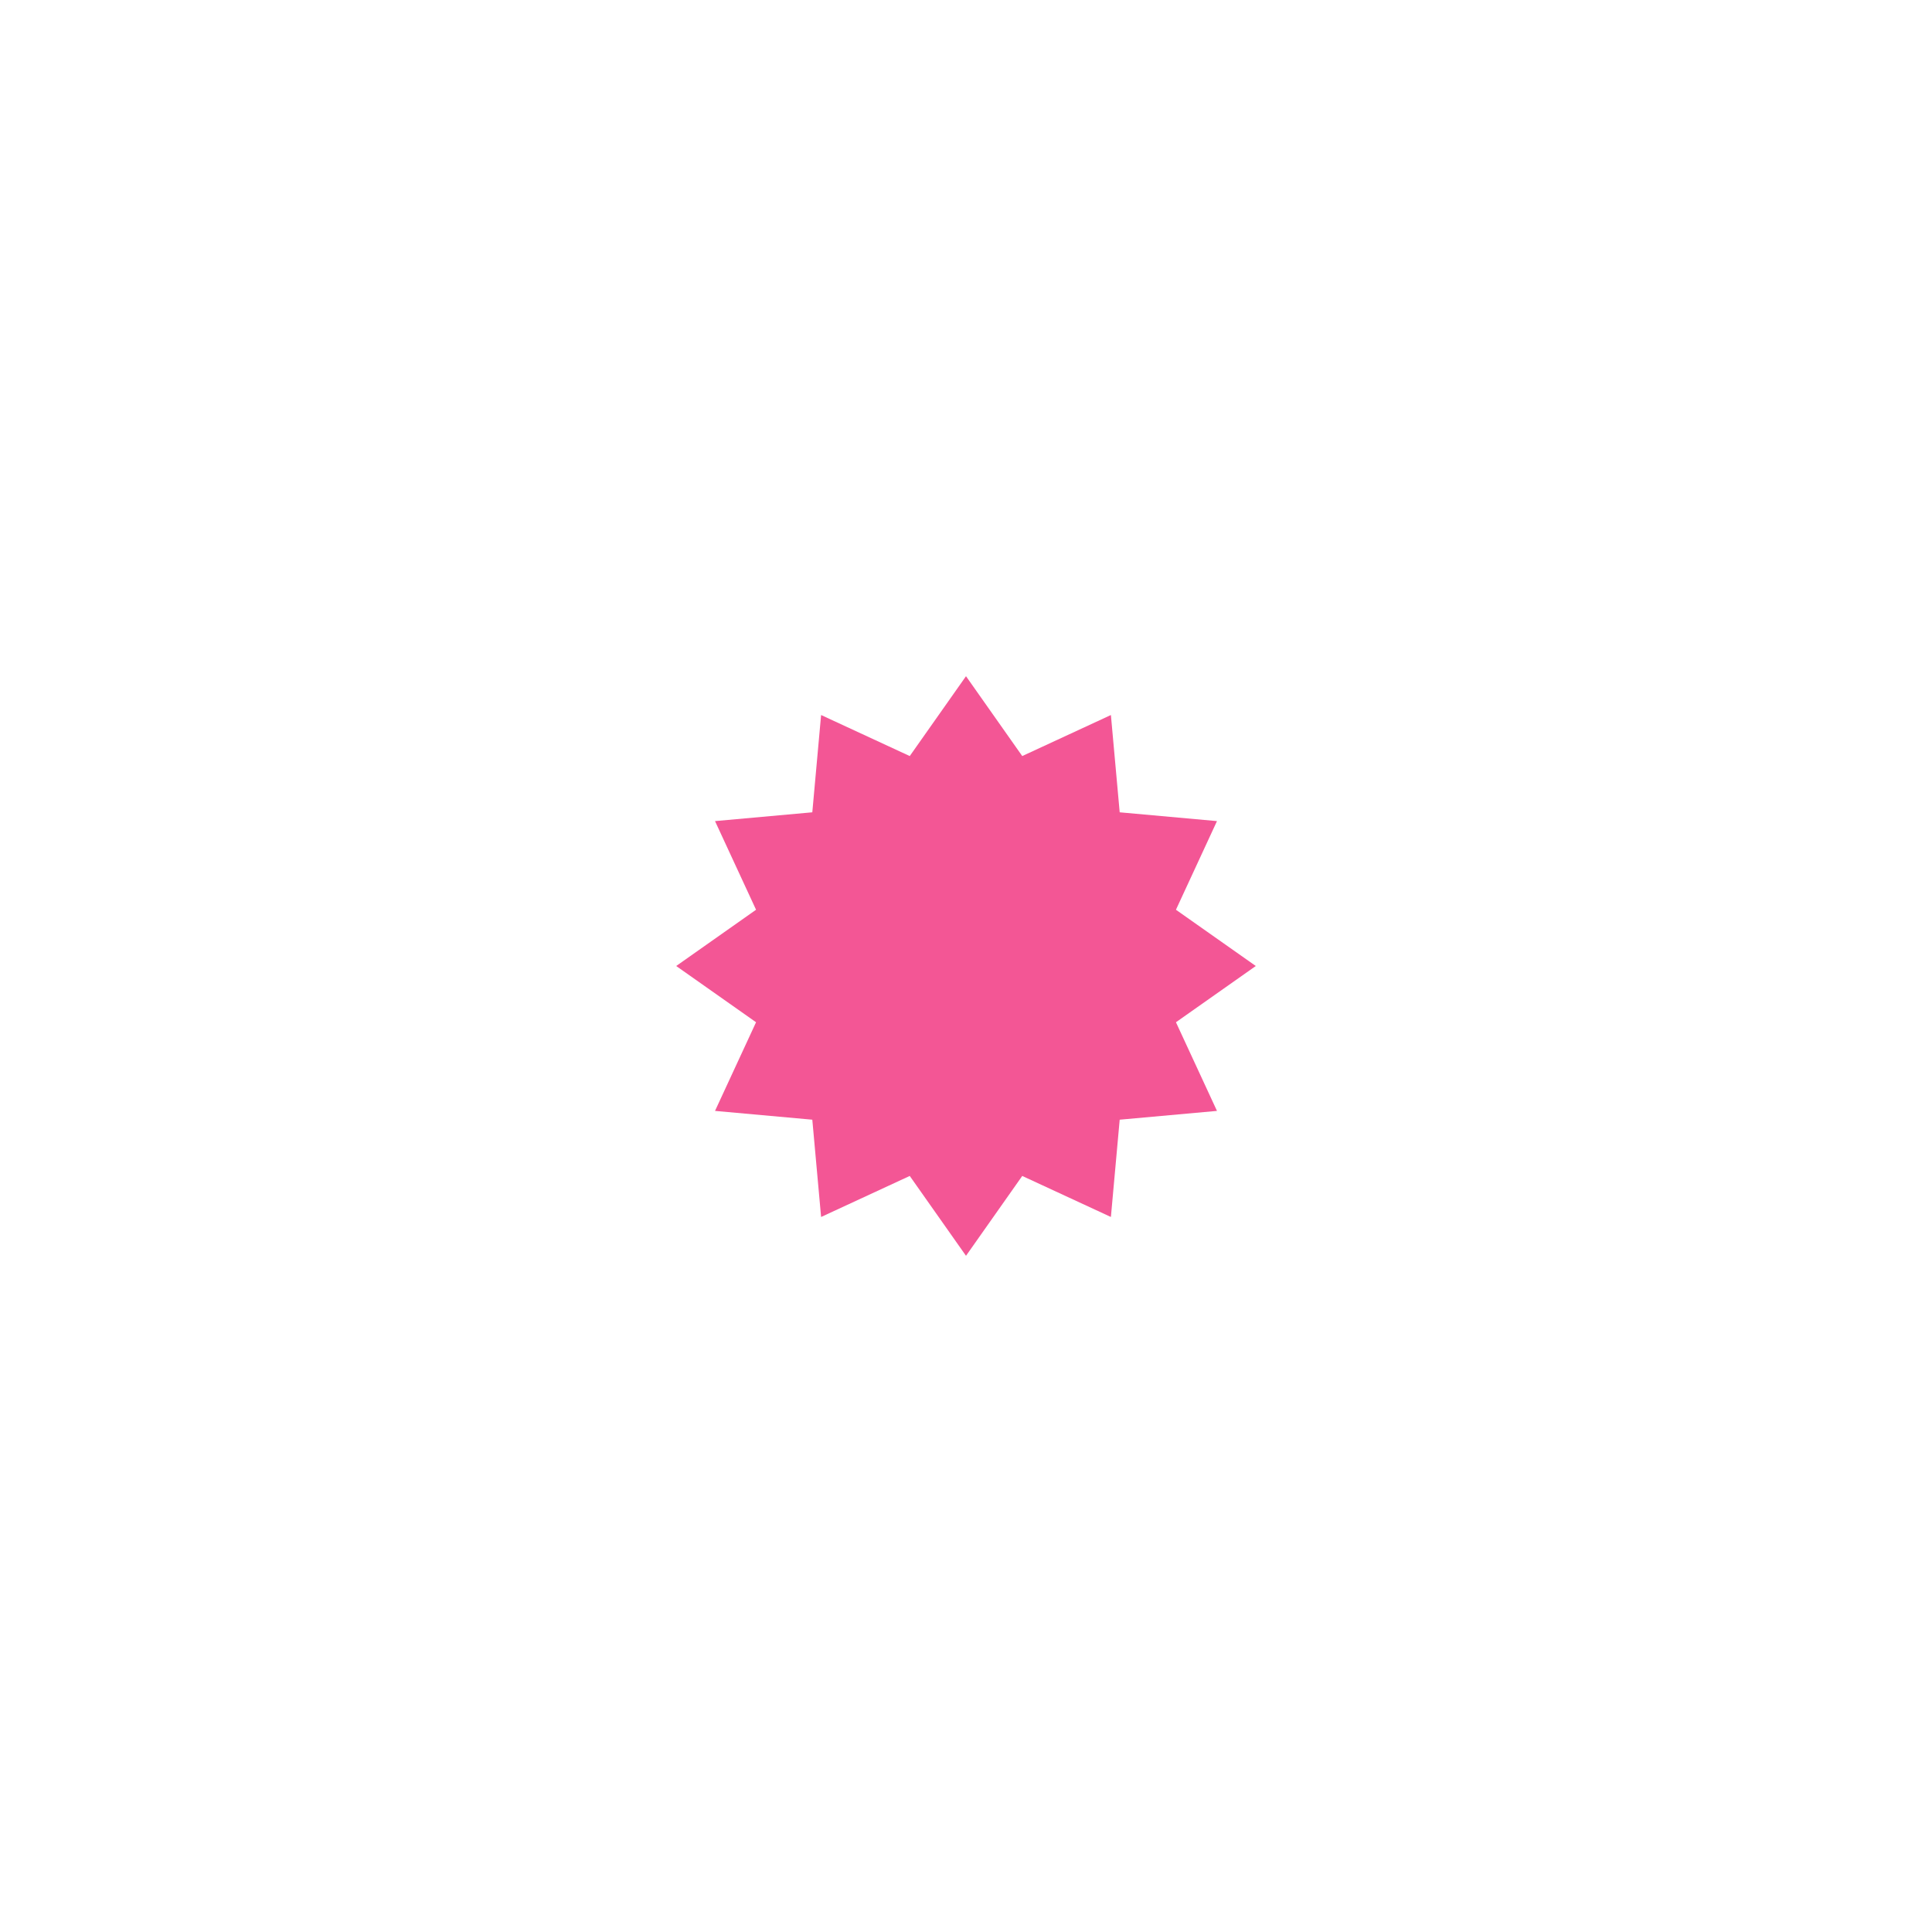
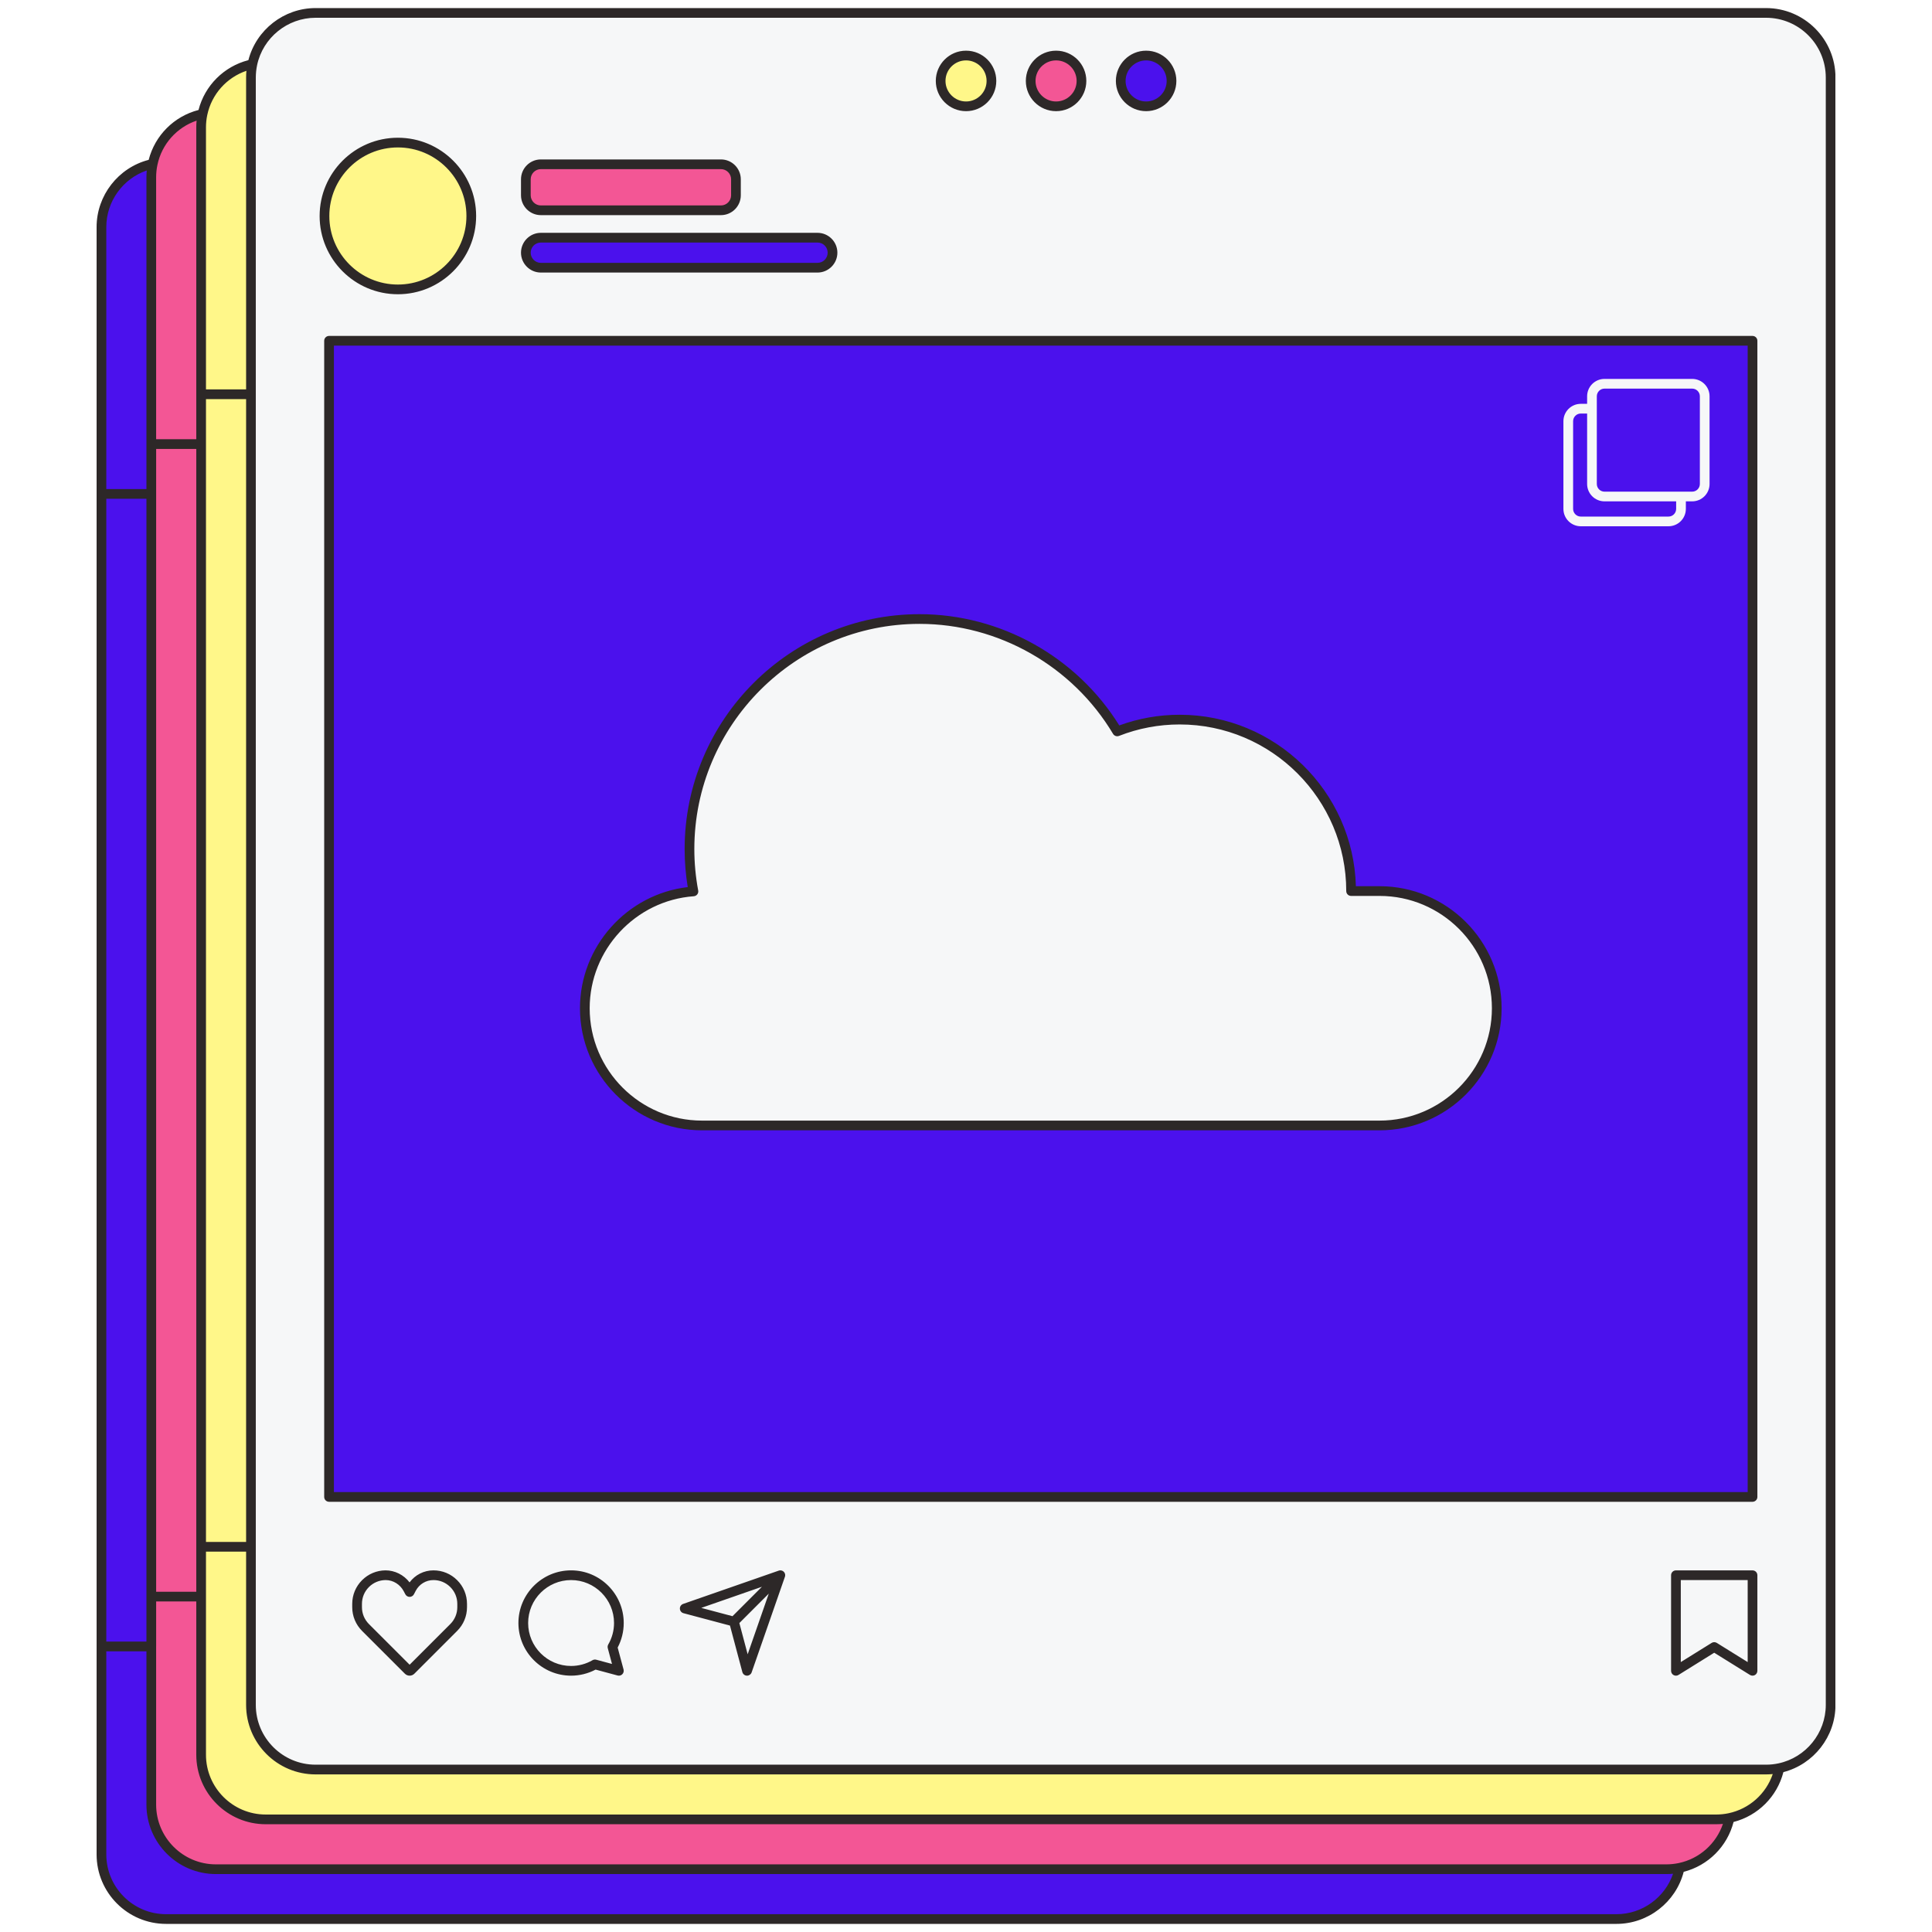
- <svg xmlns="http://www.w3.org/2000/svg" width="500" zoomAndPan="magnify" viewBox="0 0 375 375" height="500" preserveAspectRatio="xMidYMid meet" version="1.0">
+ <svg xmlns="http://www.w3.org/2000/svg" width="500" zoomAndPan="magnify" viewBox="0 0 375 375" height="500" preserveAspectRatio="xMidYMid meet" version="1.2">
  <defs>
-     <clipPath id="66e9587072">
-       <path d="M 131.25 131.25 L 243.75 131.25 L 243.75 243.75 L 131.25 243.75 Z M 131.25 131.25 " clip-rule="nonzero" />
+     <clipPath id="1f807fa261">
+       <path d="M 18.75 1.504 L 356.25 1.504 L 356.25 373.504 L 18.75 373.504 Z M 18.75 1.504 " />
    </clipPath>
-     <clipPath id="3e5f9cf486">
-       <path d="M 187.5 131.25 L 198.418 146.75 L 215.625 138.785 L 217.332 157.668 L 236.215 159.375 L 228.25 176.582 L 243.75 187.5 L 228.25 198.418 L 236.215 215.625 L 217.332 217.332 L 215.625 236.215 L 198.418 228.25 L 187.5 243.75 L 176.582 228.25 L 159.375 236.215 L 157.668 217.332 L 138.785 215.625 L 146.75 198.418 L 131.25 187.5 L 146.75 176.582 L 138.785 159.375 L 157.668 157.668 L 159.375 138.785 L 176.582 146.75 Z M 187.5 131.25 " clip-rule="nonzero" />
+     <clipPath id="c62ea3ea3b">
+       <path d="M 18.75 1.504 L 356.25 1.504 L 356.25 373.504 L 18.75 373.504 Z M 18.75 1.504 " />
    </clipPath>
  </defs>
-   <g clip-path="url(#66e9587072)">
-     <g clip-path="url(#3e5f9cf486)">
-       <path fill="#f35695" d="M 131.25 131.25 L 243.75 131.25 L 243.75 243.75 L 131.25 243.75 Z M 131.25 131.25 " fill-opacity="1" fill-rule="nonzero" />
+   <g id="2c90268777">
+     <g clip-rule="nonzero" clip-path="url(#1f807fa261)">
+       <path style=" stroke:none;fill-rule:nonzero;fill:#2d2828;fill-opacity:1;" d="M 32.23 373.293 C 24.871 373.293 18.883 367.305 18.883 359.945 L 18.883 44.066 C 18.883 37.988 23 32.68 28.891 31.156 L 28.969 31.137 L 28.988 31.059 C 30.195 26.359 33.867 22.688 38.566 21.48 L 38.641 21.461 L 38.66 21.383 C 39.871 16.684 43.543 13.012 48.242 11.805 L 48.32 11.785 L 48.34 11.707 C 49.863 5.816 55.172 1.703 61.25 1.703 L 342.785 1.703 C 350.145 1.703 356.129 7.688 356.129 15.047 L 356.129 330.93 C 356.129 337.008 352.016 342.316 346.125 343.84 L 346.047 343.859 L 346.027 343.934 C 344.82 348.633 341.148 352.305 336.449 353.516 L 336.371 353.535 L 336.352 353.613 C 335.145 358.312 331.473 361.98 326.773 363.188 L 326.695 363.211 L 326.676 363.285 C 325.152 369.18 319.844 373.293 313.766 373.293 Z M 32.23 373.293 " />
+     </g>
+     <path style=" stroke:none;fill-rule:nonzero;fill:#fff789;fill-opacity:1;" d="M 345.379 343.195 C 344.359 348.039 340.547 351.852 335.707 352.867 C 334.871 353.047 334 353.141 333.113 353.141 L 51.574 353.141 C 44.652 353.141 39.039 347.527 39.039 340.602 L 39.039 24.719 C 39.039 23.832 39.133 22.965 39.309 22.125 C 40.328 17.285 44.141 13.473 48.98 12.453 C 48.953 12.594 48.93 12.734 48.902 12.875 C 48.781 13.582 48.711 14.305 48.711 15.047 L 48.711 330.93 C 48.711 337.852 54.324 343.469 61.25 343.469 L 342.785 343.469 C 343.676 343.469 344.543 343.371 345.379 343.195 Z M 187.508 20.637 C 190.23 20.637 192.438 18.43 192.438 15.707 C 192.438 12.984 190.23 10.777 187.508 10.777 C 184.785 10.777 182.578 12.984 182.578 15.707 C 182.578 18.43 184.785 20.637 187.508 20.637 Z M 77.23 56.172 C 85.098 56.172 91.477 49.793 91.477 41.926 C 91.477 34.055 85.098 27.676 77.23 27.676 C 69.359 27.676 62.98 34.055 62.98 41.926 C 62.98 49.793 69.359 56.172 77.23 56.172 Z M 77.23 56.172 " />
+     <path style=" stroke:none;fill-rule:nonzero;fill:#f35695;fill-opacity:1;" d="M 335.707 352.867 C 334.688 357.711 330.875 361.523 326.035 362.543 C 325.195 362.719 324.328 362.812 323.438 362.812 L 41.902 362.812 C 34.977 362.812 29.363 357.199 29.363 350.273 L 29.363 34.395 C 29.363 33.504 29.461 32.637 29.637 31.797 C 30.656 26.957 34.465 23.145 39.309 22.125 C 39.133 22.965 39.039 23.832 39.039 24.719 L 39.039 340.602 C 39.039 347.527 44.652 353.141 51.574 353.141 L 333.113 353.141 C 334 353.141 334.871 353.047 335.707 352.867 Z M 204.984 20.637 C 207.707 20.637 209.914 18.43 209.914 15.707 C 209.914 12.984 207.707 10.777 204.984 10.777 C 202.262 10.777 200.055 12.984 200.055 15.707 C 200.055 18.43 202.262 20.637 204.984 20.637 Z M 104.98 40.816 L 139.934 40.816 C 141.543 40.816 142.848 39.512 142.848 37.902 L 142.848 34.801 C 142.848 33.191 141.543 31.887 139.934 31.887 L 104.98 31.887 C 103.371 31.887 102.066 33.191 102.066 34.801 L 102.066 37.902 C 102.066 39.512 103.371 40.816 104.98 40.816 Z M 104.98 40.816 " />
+     <path style=" stroke:none;fill-rule:nonzero;fill:#4b11ed;fill-opacity:1;" d="M 323.438 362.812 C 324.328 362.812 325.195 362.719 326.035 362.543 C 324.84 368.223 319.801 372.484 313.766 372.484 L 32.23 372.484 C 25.305 372.484 19.691 366.871 19.691 359.945 L 19.691 44.066 C 19.691 38.031 23.957 32.992 29.637 31.797 C 29.461 32.637 29.363 33.504 29.363 34.395 L 29.363 350.273 C 29.363 357.199 34.977 362.812 41.902 362.812 Z M 340.164 66.145 L 340.164 290.555 L 63.871 290.555 L 63.871 66.145 Z M 290.52 195.703 C 290.52 183.141 280.332 172.957 267.77 172.957 L 262.246 172.957 C 262.246 154.578 247.348 139.676 228.969 139.676 C 224.691 139.676 220.609 140.492 216.852 141.961 C 209.059 128.902 194.797 120.152 178.484 120.152 C 153.82 120.152 133.828 140.148 133.828 164.812 C 133.828 167.617 134.098 170.359 134.594 173.023 C 122.812 173.879 113.516 183.703 113.516 195.703 C 113.516 208.266 123.699 218.453 136.262 218.453 L 267.77 218.453 C 280.332 218.453 290.52 208.266 290.52 195.703 Z M 222.461 20.637 C 225.184 20.637 227.391 18.43 227.391 15.707 C 227.391 12.984 225.184 10.777 222.461 10.777 C 219.738 10.777 217.531 12.984 217.531 15.707 C 217.531 18.43 219.738 20.637 222.461 20.637 Z M 104.98 51.961 L 158.68 51.961 C 160.289 51.961 161.594 50.656 161.594 49.047 C 161.594 47.438 160.289 46.133 158.68 46.133 L 104.98 46.133 C 103.371 46.133 102.066 47.438 102.066 49.047 C 102.066 50.656 103.371 51.961 104.98 51.961 Z M 104.98 51.961 " />
+     <path style=" stroke:none;fill-rule:nonzero;fill:#f6f7f8;fill-opacity:1;" d="M 342.785 2.508 L 61.25 2.508 C 55.215 2.508 50.176 6.773 48.98 12.453 C 48.953 12.594 48.93 12.734 48.902 12.875 C 48.781 13.582 48.711 14.305 48.711 15.047 L 48.711 330.93 C 48.711 337.852 54.324 343.465 61.25 343.465 L 342.785 343.465 C 343.676 343.465 344.543 343.371 345.379 343.195 C 351.059 342 355.324 336.965 355.324 330.93 L 355.324 15.047 C 355.324 8.121 349.711 2.508 342.785 2.508 Z M 222.461 10.777 C 225.184 10.777 227.391 12.984 227.391 15.707 C 227.391 18.43 225.184 20.637 222.461 20.637 C 219.738 20.637 217.531 18.43 217.531 15.707 C 217.531 12.984 219.738 10.777 222.461 10.777 Z M 204.984 10.777 C 207.707 10.777 209.914 12.984 209.914 15.707 C 209.914 18.43 207.707 20.637 204.984 20.637 C 202.262 20.637 200.055 18.43 200.055 15.707 C 200.055 12.984 202.262 10.777 204.984 10.777 Z M 187.508 10.777 C 190.23 10.777 192.438 12.984 192.438 15.707 C 192.438 18.43 190.23 20.637 187.508 20.637 C 184.785 20.637 182.578 18.43 182.578 15.707 C 182.578 12.984 184.785 10.777 187.508 10.777 Z M 102.066 34.801 C 102.066 33.191 103.371 31.887 104.98 31.887 L 139.934 31.887 C 141.543 31.887 142.848 33.191 142.848 34.801 L 142.848 37.902 C 142.848 39.512 141.543 40.816 139.934 40.816 L 104.98 40.816 C 103.371 40.816 102.066 39.512 102.066 37.902 Z M 104.98 46.133 L 158.68 46.133 C 160.289 46.133 161.594 47.438 161.594 49.047 C 161.594 50.656 160.289 51.961 158.68 51.961 L 104.98 51.961 C 103.371 51.961 102.066 50.656 102.066 49.047 C 102.066 47.438 103.371 46.133 104.98 46.133 Z M 77.23 27.676 C 85.098 27.676 91.477 34.055 91.477 41.926 C 91.477 49.793 85.098 56.172 77.23 56.172 C 69.359 56.172 62.98 49.793 62.98 41.926 C 62.98 34.055 69.359 27.676 77.23 27.676 Z M 340.164 290.555 L 63.871 290.555 L 63.871 66.145 L 340.164 66.145 Z M 113.516 195.703 C 113.516 183.703 122.812 173.879 134.594 173.023 C 134.098 170.359 133.828 167.617 133.828 164.812 C 133.828 140.148 153.82 120.152 178.484 120.152 C 194.797 120.152 209.059 128.902 216.852 141.961 C 220.609 140.492 224.691 139.676 228.969 139.676 C 247.348 139.676 262.246 154.578 262.246 172.957 L 267.77 172.957 C 280.332 172.957 290.52 183.141 290.52 195.703 C 290.52 208.266 280.332 218.453 267.77 218.453 L 136.262 218.453 C 123.699 218.453 113.516 208.266 113.516 195.703 Z M 113.516 195.703 " />
+     <path style=" stroke:none;fill-rule:nonzero;fill:#f6f7f8;fill-opacity:1;" d="M 323.852 102.148 L 306.832 102.148 C 304.969 102.148 303.457 100.637 303.457 98.777 L 303.457 81.758 C 303.457 79.898 304.969 78.383 306.832 78.383 L 308.059 78.383 L 308.059 76.918 C 308.059 75.059 309.57 73.547 311.43 73.547 L 328.449 73.547 C 330.312 73.547 331.824 75.059 331.824 76.918 L 331.824 93.941 C 331.824 95.801 330.312 97.312 328.449 97.312 L 327.223 97.312 L 327.223 98.777 C 327.223 100.637 325.711 102.148 323.852 102.148 Z M 306.832 80.266 C 306.008 80.266 305.34 80.934 305.34 81.758 L 305.34 98.777 C 305.34 99.598 306.008 100.266 306.832 100.266 L 323.852 100.266 C 324.672 100.266 325.34 99.598 325.34 98.777 L 325.34 97.312 L 311.43 97.312 C 309.57 97.312 308.059 95.801 308.059 93.941 L 308.059 80.266 Z M 309.941 93.941 C 309.941 94.762 310.609 95.43 311.43 95.43 L 328.449 95.43 C 329.273 95.43 329.941 94.762 329.941 93.941 L 329.941 76.918 C 329.941 76.098 329.273 75.43 328.449 75.43 L 311.43 75.43 C 310.609 75.43 309.941 76.098 309.941 76.918 Z M 309.941 93.941 " />
+     <g clip-rule="nonzero" clip-path="url(#c62ea3ea3b)">
+       <path style=" stroke:none;fill-rule:nonzero;fill:#2d2828;fill-opacity:1;" d="M 342.785 1.566 L 61.25 1.566 C 55.113 1.566 49.73 5.785 48.211 11.676 C 43.465 12.895 39.754 16.602 38.531 21.348 C 33.785 22.57 30.078 26.281 28.859 31.027 C 22.969 32.547 18.75 37.93 18.75 44.066 L 18.75 359.945 C 18.75 367.379 24.797 373.426 32.23 373.426 L 313.766 373.426 C 319.902 373.426 325.285 369.207 326.805 363.32 C 331.551 362.102 335.262 358.391 336.484 353.645 C 341.227 352.422 344.938 348.715 346.156 343.969 C 352.047 342.445 356.266 337.062 356.266 330.93 L 356.266 15.047 C 356.266 7.613 350.219 1.566 342.785 1.566 Z M 354.383 330.93 C 354.383 336.383 350.516 341.152 345.184 342.273 C 344.398 342.441 343.59 342.523 342.785 342.523 L 61.25 342.523 C 54.855 342.523 49.652 337.324 49.652 330.93 L 49.652 15.047 C 49.652 14.242 49.738 13.434 49.902 12.648 C 51.023 7.316 55.797 3.449 61.25 3.449 L 342.785 3.449 C 349.18 3.449 354.383 8.652 354.383 15.047 Z M 344.09 344.344 C 342.785 348.18 339.543 351.098 335.512 351.949 C 334.723 352.113 333.918 352.199 333.113 352.199 L 51.574 352.199 C 45.184 352.199 39.98 346.996 39.98 340.602 L 39.98 301.172 L 47.77 301.172 L 47.77 330.93 C 47.77 338.363 53.816 344.41 61.25 344.41 L 342.785 344.41 C 342.789 344.41 342.789 344.41 342.793 344.41 C 343.016 344.41 343.238 344.402 343.461 344.391 C 343.547 344.387 343.633 344.379 343.719 344.371 C 343.844 344.363 343.965 344.359 344.09 344.344 Z M 334.418 354.02 C 333.113 357.855 329.871 360.773 325.84 361.621 C 325.051 361.785 324.242 361.871 323.438 361.871 L 41.902 361.871 C 35.508 361.871 30.305 356.668 30.305 350.273 L 30.305 319.578 C 30.305 319.578 30.309 319.574 30.309 319.574 L 30.309 310.844 L 38.098 310.844 L 38.098 340.602 C 38.098 348.035 44.145 354.082 51.574 354.082 L 333.113 354.082 C 333.34 354.082 333.566 354.074 333.793 354.062 C 333.859 354.062 333.926 354.055 333.992 354.051 C 334.137 354.039 334.277 354.031 334.418 354.02 Z M 324.742 363.691 C 323.164 368.312 318.75 371.543 313.766 371.543 L 32.23 371.543 C 25.836 371.543 20.633 366.34 20.633 359.945 L 20.633 320.516 L 28.422 320.516 L 28.422 350.273 C 28.422 357.707 34.469 363.754 41.902 363.754 L 323.438 363.754 C 323.664 363.754 323.891 363.75 324.117 363.738 C 324.191 363.734 324.262 363.727 324.332 363.723 C 324.469 363.711 324.605 363.703 324.742 363.691 Z M 20.633 44.066 C 20.633 39.082 23.863 34.668 28.484 33.09 C 28.473 33.219 28.465 33.348 28.457 33.48 C 28.453 33.559 28.445 33.637 28.441 33.715 C 28.43 33.941 28.422 34.168 28.422 34.395 L 28.422 94.93 L 20.633 94.93 Z M 30.305 34.395 C 30.305 33.59 30.391 32.781 30.559 31.992 C 31.406 27.961 34.324 24.719 38.16 23.414 C 38.145 23.559 38.137 23.699 38.129 23.844 C 38.125 23.91 38.117 23.973 38.113 24.039 C 38.102 24.266 38.098 24.492 38.098 24.719 L 38.098 85.254 L 30.305 85.254 Z M 39.98 24.719 C 39.98 23.918 40.062 23.109 40.23 22.32 C 41.078 18.289 43.996 15.047 47.832 13.742 C 47.816 13.883 47.809 14.027 47.801 14.168 C 47.797 14.234 47.789 14.301 47.785 14.367 C 47.773 14.594 47.77 14.82 47.77 15.047 L 47.77 75.582 L 39.98 75.582 Z M 30.309 95.871 L 30.309 87.141 L 38.098 87.141 L 38.098 308.961 L 30.309 308.961 Z M 39.98 86.195 L 39.98 77.465 L 47.77 77.465 L 47.77 299.285 L 39.98 299.285 Z M 28.422 96.812 L 28.422 318.633 L 20.633 318.633 L 20.633 96.812 Z M 340.164 65.203 L 63.871 65.203 C 63.348 65.203 62.926 65.625 62.926 66.145 L 62.926 290.555 C 62.926 291.074 63.348 291.496 63.871 291.496 L 340.164 291.496 C 340.684 291.496 341.105 291.074 341.105 290.555 L 341.105 66.145 C 341.105 65.625 340.684 65.203 340.164 65.203 Z M 339.223 289.613 L 64.812 289.613 L 64.812 67.086 L 339.223 67.086 Z M 187.508 21.578 C 190.746 21.578 193.379 18.945 193.379 15.707 C 193.379 12.469 190.746 9.836 187.508 9.836 C 184.27 9.836 181.637 12.469 181.637 15.707 C 181.637 18.945 184.27 21.578 187.508 21.578 Z M 187.508 11.723 C 189.707 11.723 191.496 13.508 191.496 15.707 C 191.496 17.906 189.707 19.695 187.508 19.695 C 185.309 19.695 183.52 17.906 183.52 15.707 C 183.52 13.508 185.309 11.723 187.508 11.723 Z M 204.984 21.578 C 208.223 21.578 210.855 18.945 210.855 15.707 C 210.855 12.469 208.223 9.836 204.984 9.836 C 201.746 9.836 199.113 12.469 199.113 15.707 C 199.113 18.945 201.746 21.578 204.984 21.578 Z M 204.984 11.723 C 207.184 11.723 208.973 13.508 208.973 15.707 C 208.973 17.906 207.184 19.695 204.984 19.695 C 202.785 19.695 200.996 17.906 200.996 15.707 C 200.996 13.508 202.785 11.723 204.984 11.723 Z M 222.461 21.578 C 225.699 21.578 228.332 18.945 228.332 15.707 C 228.332 12.469 225.699 9.836 222.461 9.836 C 219.227 9.836 216.59 12.469 216.59 15.707 C 216.59 18.945 219.227 21.578 222.461 21.578 Z M 226.449 15.707 C 226.449 17.906 224.66 19.695 222.461 19.695 C 220.266 19.695 218.477 17.906 218.477 15.707 C 218.477 13.508 220.266 11.723 222.461 11.723 C 224.66 11.723 226.449 13.508 226.449 15.707 Z M 84.137 304.805 C 82.281 304.805 80.574 305.684 79.496 307.141 C 78.379 305.676 76.617 304.793 74.797 304.805 C 73.09 304.828 71.484 305.504 70.273 306.715 C 69.047 307.941 68.367 309.578 68.367 311.316 L 68.367 311.949 C 68.367 313.688 69.047 315.324 70.273 316.555 L 78.586 324.863 C 78.832 325.109 79.16 325.246 79.508 325.246 C 79.855 325.246 80.184 325.109 80.43 324.863 L 88.738 316.555 C 89.969 315.324 90.645 313.688 90.645 311.949 L 90.645 311.316 C 90.645 309.578 89.969 307.941 88.738 306.715 C 87.512 305.484 85.875 304.805 84.137 304.805 Z M 88.762 311.949 C 88.762 313.188 88.281 314.348 87.406 315.223 L 79.508 323.121 L 71.605 315.223 C 70.734 314.348 70.254 313.188 70.254 311.949 L 70.254 311.316 C 70.254 310.082 70.734 308.918 71.605 308.047 C 72.465 307.188 73.605 306.707 74.82 306.691 C 74.836 306.691 74.852 306.691 74.867 306.691 C 76.309 306.691 77.68 307.543 78.371 308.871 L 78.672 309.445 C 78.836 309.758 79.156 309.953 79.508 309.953 C 79.859 309.953 80.18 309.758 80.344 309.445 L 80.688 308.781 C 81.363 307.492 82.684 306.691 84.137 306.691 C 85.371 306.691 86.531 307.172 87.406 308.047 C 88.281 308.918 88.762 310.082 88.762 311.316 Z M 119.887 319.789 C 120.66 318.324 121.066 316.688 121.066 315.027 C 121.066 309.391 116.48 304.805 110.848 304.805 C 105.211 304.805 100.625 309.391 100.625 315.027 C 100.625 320.66 105.211 325.246 110.848 325.246 C 112.504 325.246 114.145 324.84 115.609 324.066 L 119.879 325.215 C 119.961 325.234 120.043 325.246 120.125 325.246 C 120.371 325.246 120.609 325.148 120.789 324.969 C 121.027 324.73 121.121 324.383 121.035 324.059 Z M 117.969 319.91 L 118.789 322.973 L 115.727 322.148 C 115.488 322.086 115.23 322.117 115.012 322.242 C 113.75 322.977 112.309 323.363 110.848 323.363 C 106.25 323.363 102.512 319.621 102.512 315.027 C 102.512 310.43 106.25 306.691 110.848 306.691 C 115.441 306.691 119.184 310.43 119.184 315.027 C 119.184 316.488 118.797 317.93 118.062 319.191 C 117.938 319.41 117.906 319.668 117.969 319.91 Z M 152.301 305.316 C 152.258 305.23 152.199 305.152 152.129 305.082 C 152.059 305.012 151.98 304.953 151.895 304.91 C 151.789 304.855 151.676 304.824 151.566 304.812 C 151.453 304.801 151.34 304.809 151.227 304.836 C 151.199 304.844 151.172 304.852 151.141 304.863 L 132.598 311.32 C 132.207 311.457 131.949 311.832 131.965 312.246 C 131.98 312.66 132.266 313.016 132.664 313.121 L 141.688 315.523 L 144.09 324.547 C 144.195 324.945 144.551 325.23 144.965 325.246 C 144.977 325.246 144.988 325.246 145 325.246 C 145.398 325.246 145.758 324.992 145.891 324.613 L 152.348 306.066 C 152.359 306.039 152.367 306.012 152.375 305.984 C 152.402 305.871 152.41 305.754 152.398 305.641 C 152.387 305.527 152.352 305.418 152.301 305.316 Z M 136.117 312.09 L 147.887 307.992 L 142.176 313.703 Z M 145.121 321.094 L 143.508 315.035 L 149.219 309.324 Z M 340.164 304.809 L 325.297 304.809 C 324.777 304.809 324.355 305.23 324.355 305.75 L 324.355 324.305 C 324.355 324.648 324.543 324.965 324.84 325.129 C 325.141 325.297 325.508 325.289 325.797 325.105 L 332.73 320.793 L 339.668 325.105 C 339.82 325.199 339.992 325.246 340.164 325.246 C 340.32 325.246 340.48 325.207 340.621 325.129 C 340.922 324.965 341.105 324.648 341.105 324.305 L 341.105 305.75 C 341.105 305.23 340.684 304.809 340.164 304.809 Z M 339.223 322.609 L 333.227 318.883 C 333.078 318.789 332.902 318.742 332.73 318.742 C 332.559 318.742 332.387 318.789 332.234 318.883 L 326.242 322.609 L 326.242 306.691 L 339.223 306.691 Z M 77.23 57.113 C 85.605 57.113 92.418 50.301 92.418 41.926 C 92.418 33.547 85.605 26.734 77.23 26.734 C 68.852 26.734 62.039 33.547 62.039 41.926 C 62.039 50.301 68.852 57.113 77.23 57.113 Z M 90.535 41.926 C 90.535 49.262 84.566 55.23 77.23 55.23 C 69.891 55.23 63.922 49.262 63.922 41.926 C 63.922 34.586 69.891 28.617 77.23 28.617 C 84.566 28.617 90.535 34.586 90.535 41.926 Z M 104.98 41.758 L 139.934 41.758 C 142.062 41.758 143.789 40.027 143.789 37.902 L 143.789 34.801 C 143.789 32.676 142.062 30.945 139.934 30.945 L 104.98 30.945 C 102.855 30.945 101.125 32.676 101.125 34.801 L 101.125 37.902 C 101.125 40.027 102.855 41.758 104.98 41.758 Z M 103.008 34.801 C 103.008 33.715 103.895 32.828 104.98 32.828 L 139.934 32.828 C 141.023 32.828 141.906 33.715 141.906 34.801 L 141.906 37.902 C 141.906 38.988 141.023 39.875 139.934 39.875 L 104.98 39.875 C 103.895 39.875 103.008 38.988 103.008 37.902 Z M 104.98 52.902 L 158.68 52.902 C 160.805 52.902 162.535 51.172 162.535 49.047 C 162.535 46.922 160.805 45.191 158.68 45.191 L 104.98 45.191 C 102.855 45.191 101.125 46.922 101.125 49.047 C 101.125 51.172 102.855 52.902 104.98 52.902 Z M 104.98 47.078 L 158.68 47.078 C 159.766 47.078 160.648 47.961 160.648 49.047 C 160.648 50.133 159.766 51.02 158.68 51.02 L 104.98 51.02 C 103.895 51.02 103.008 50.133 103.008 49.047 C 103.008 47.961 103.895 47.078 104.98 47.078 Z M 136.262 219.395 L 267.77 219.395 C 280.832 219.395 291.461 208.766 291.461 195.703 C 291.461 182.641 280.832 172.012 267.77 172.012 L 263.176 172.012 C 262.676 153.578 247.523 138.734 228.969 138.734 C 224.953 138.734 221.016 139.43 217.25 140.805 C 208.969 127.465 194.191 119.211 178.484 119.211 C 153.34 119.211 132.887 139.668 132.887 164.812 C 132.887 167.246 133.09 169.723 133.488 172.184 C 121.68 173.566 112.574 183.699 112.574 195.703 C 112.574 208.766 123.199 219.395 136.262 219.395 Z M 134.66 173.961 C 134.93 173.941 135.176 173.812 135.34 173.598 C 135.504 173.387 135.57 173.113 135.52 172.852 C 135.02 170.172 134.77 167.469 134.77 164.812 C 134.77 140.707 154.379 121.094 178.484 121.094 C 193.793 121.094 208.184 129.277 216.043 142.445 C 216.281 142.84 216.766 143.004 217.195 142.84 C 220.961 141.367 224.922 140.617 228.969 140.617 C 246.797 140.617 261.305 155.125 261.305 172.957 C 261.305 173.477 261.727 173.898 262.246 173.898 L 267.77 173.898 C 279.793 173.898 289.578 183.68 289.578 195.703 C 289.578 207.727 279.793 217.508 267.77 217.508 L 136.262 217.508 C 124.238 217.508 114.457 207.727 114.457 195.703 C 114.457 184.336 123.332 174.785 134.66 173.961 Z M 134.66 173.961 " />
    </g>
  </g>
</svg>
